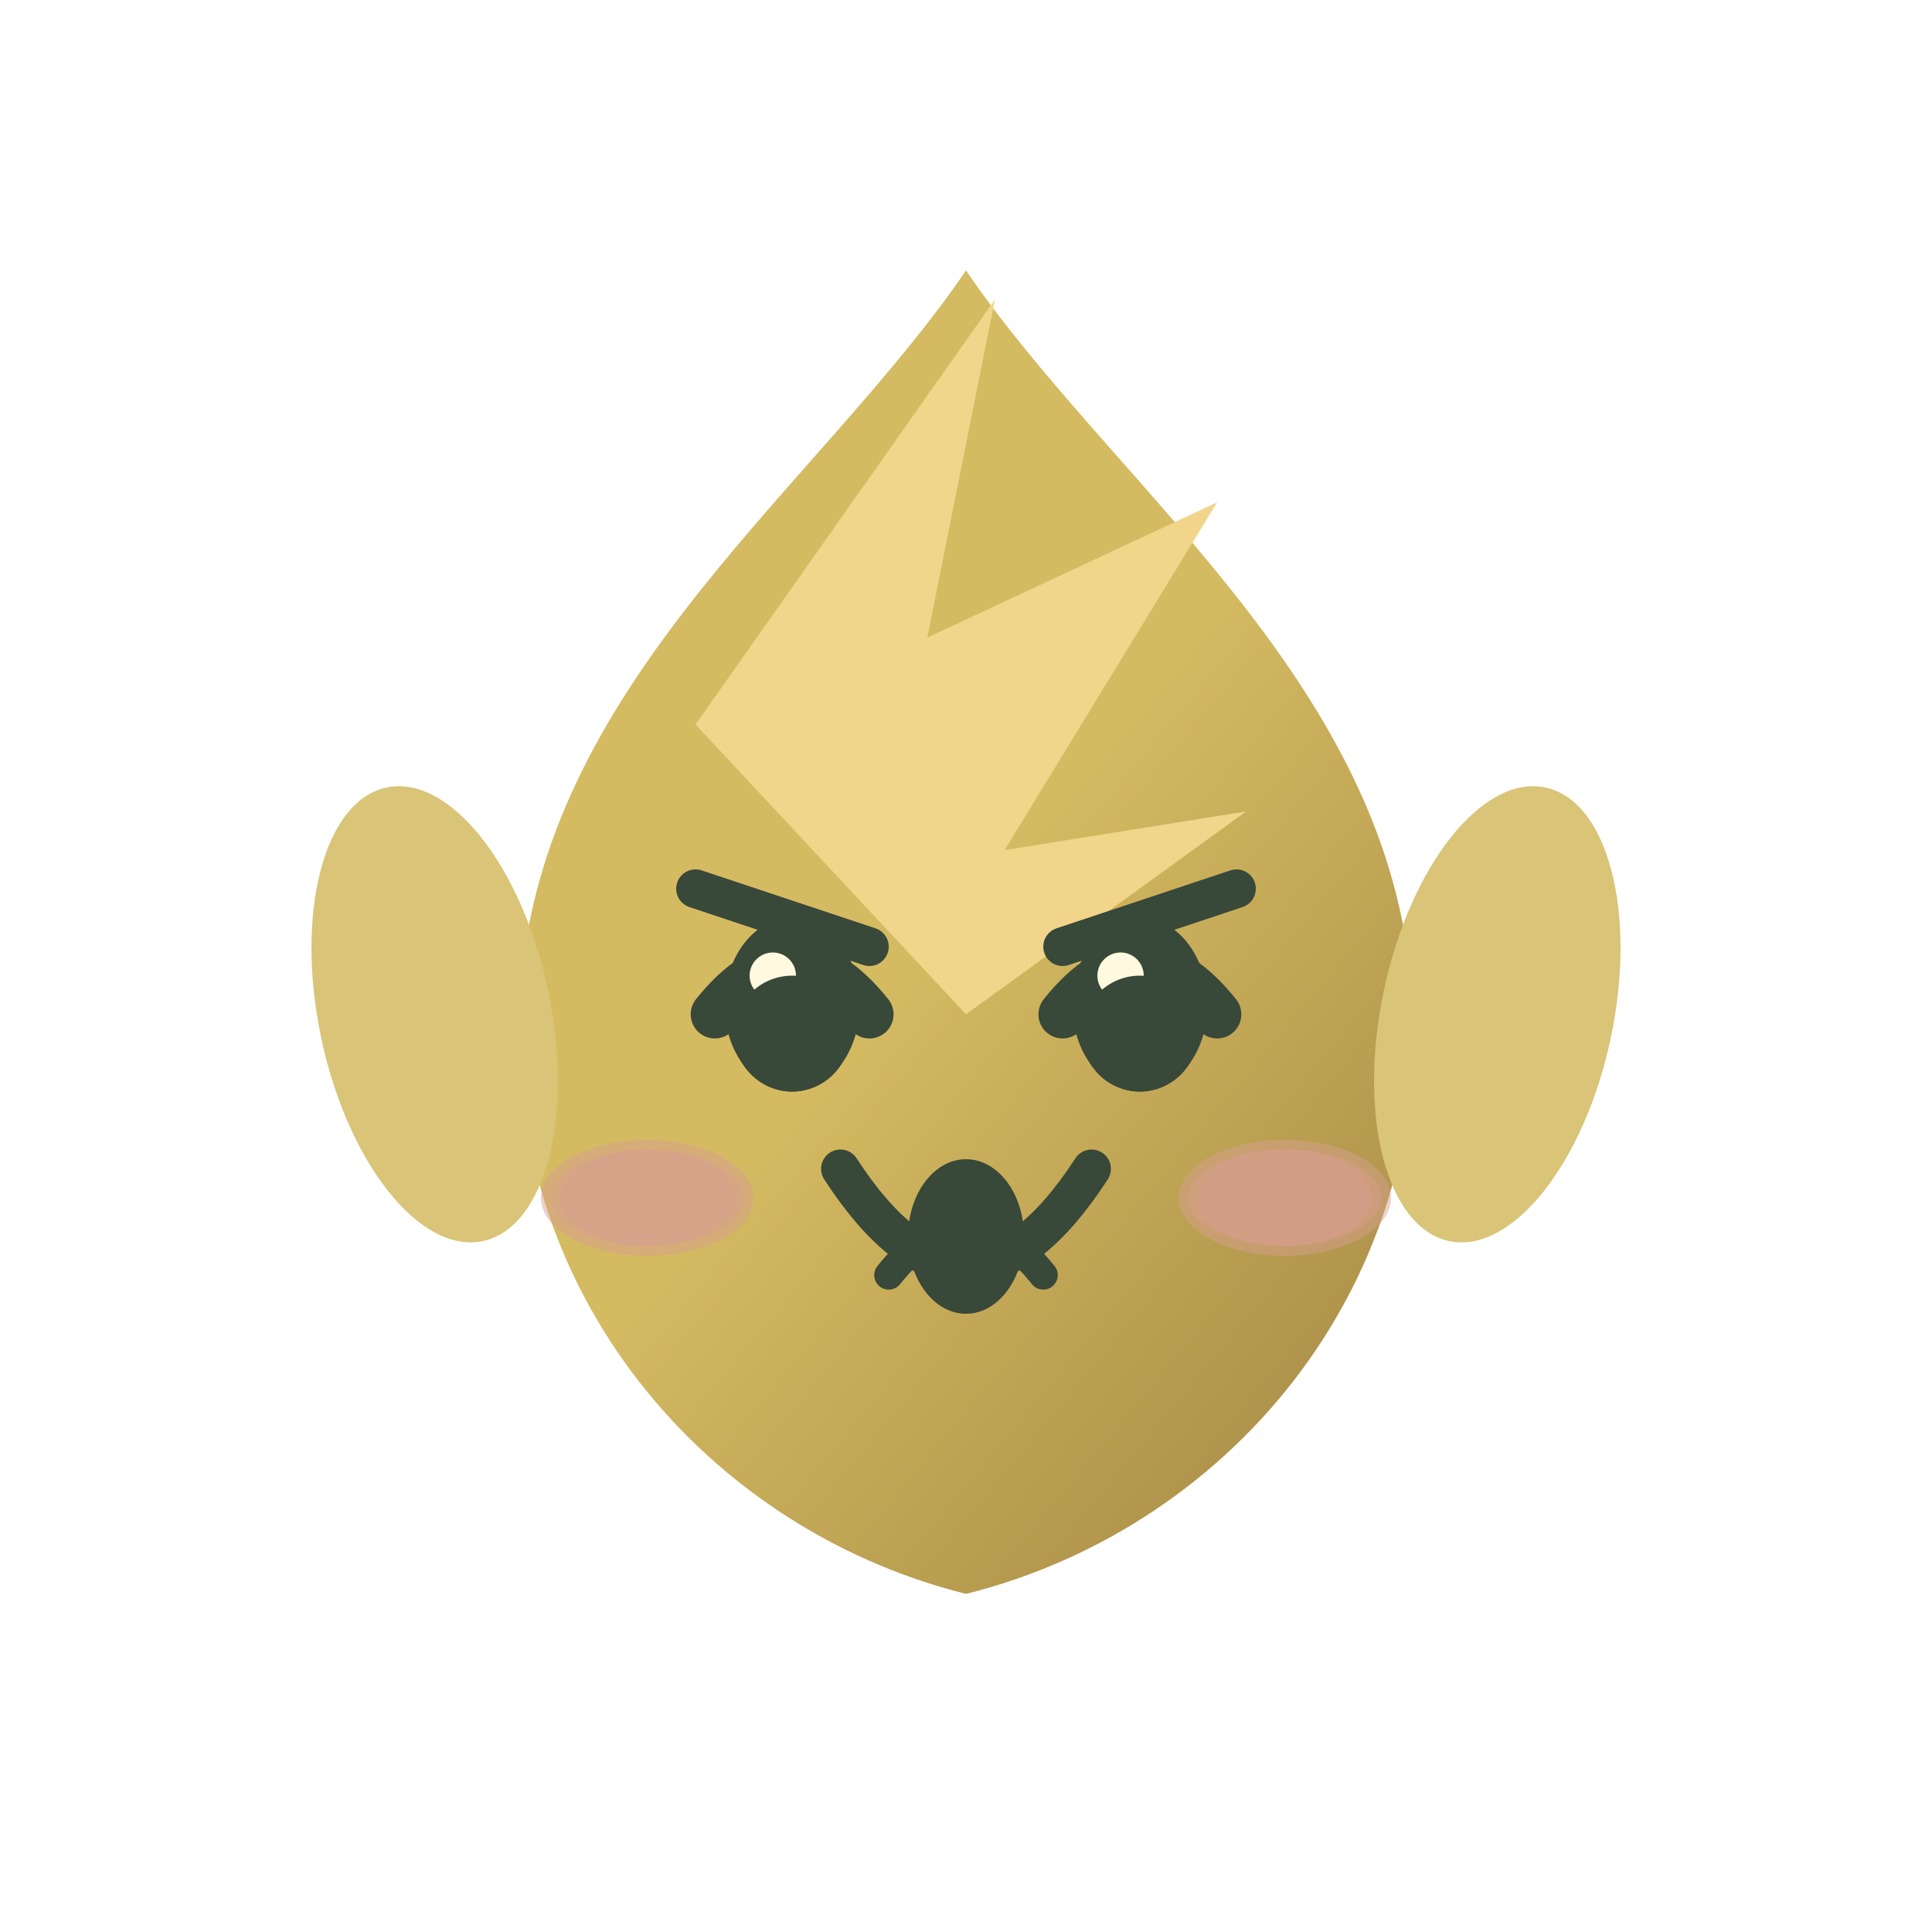
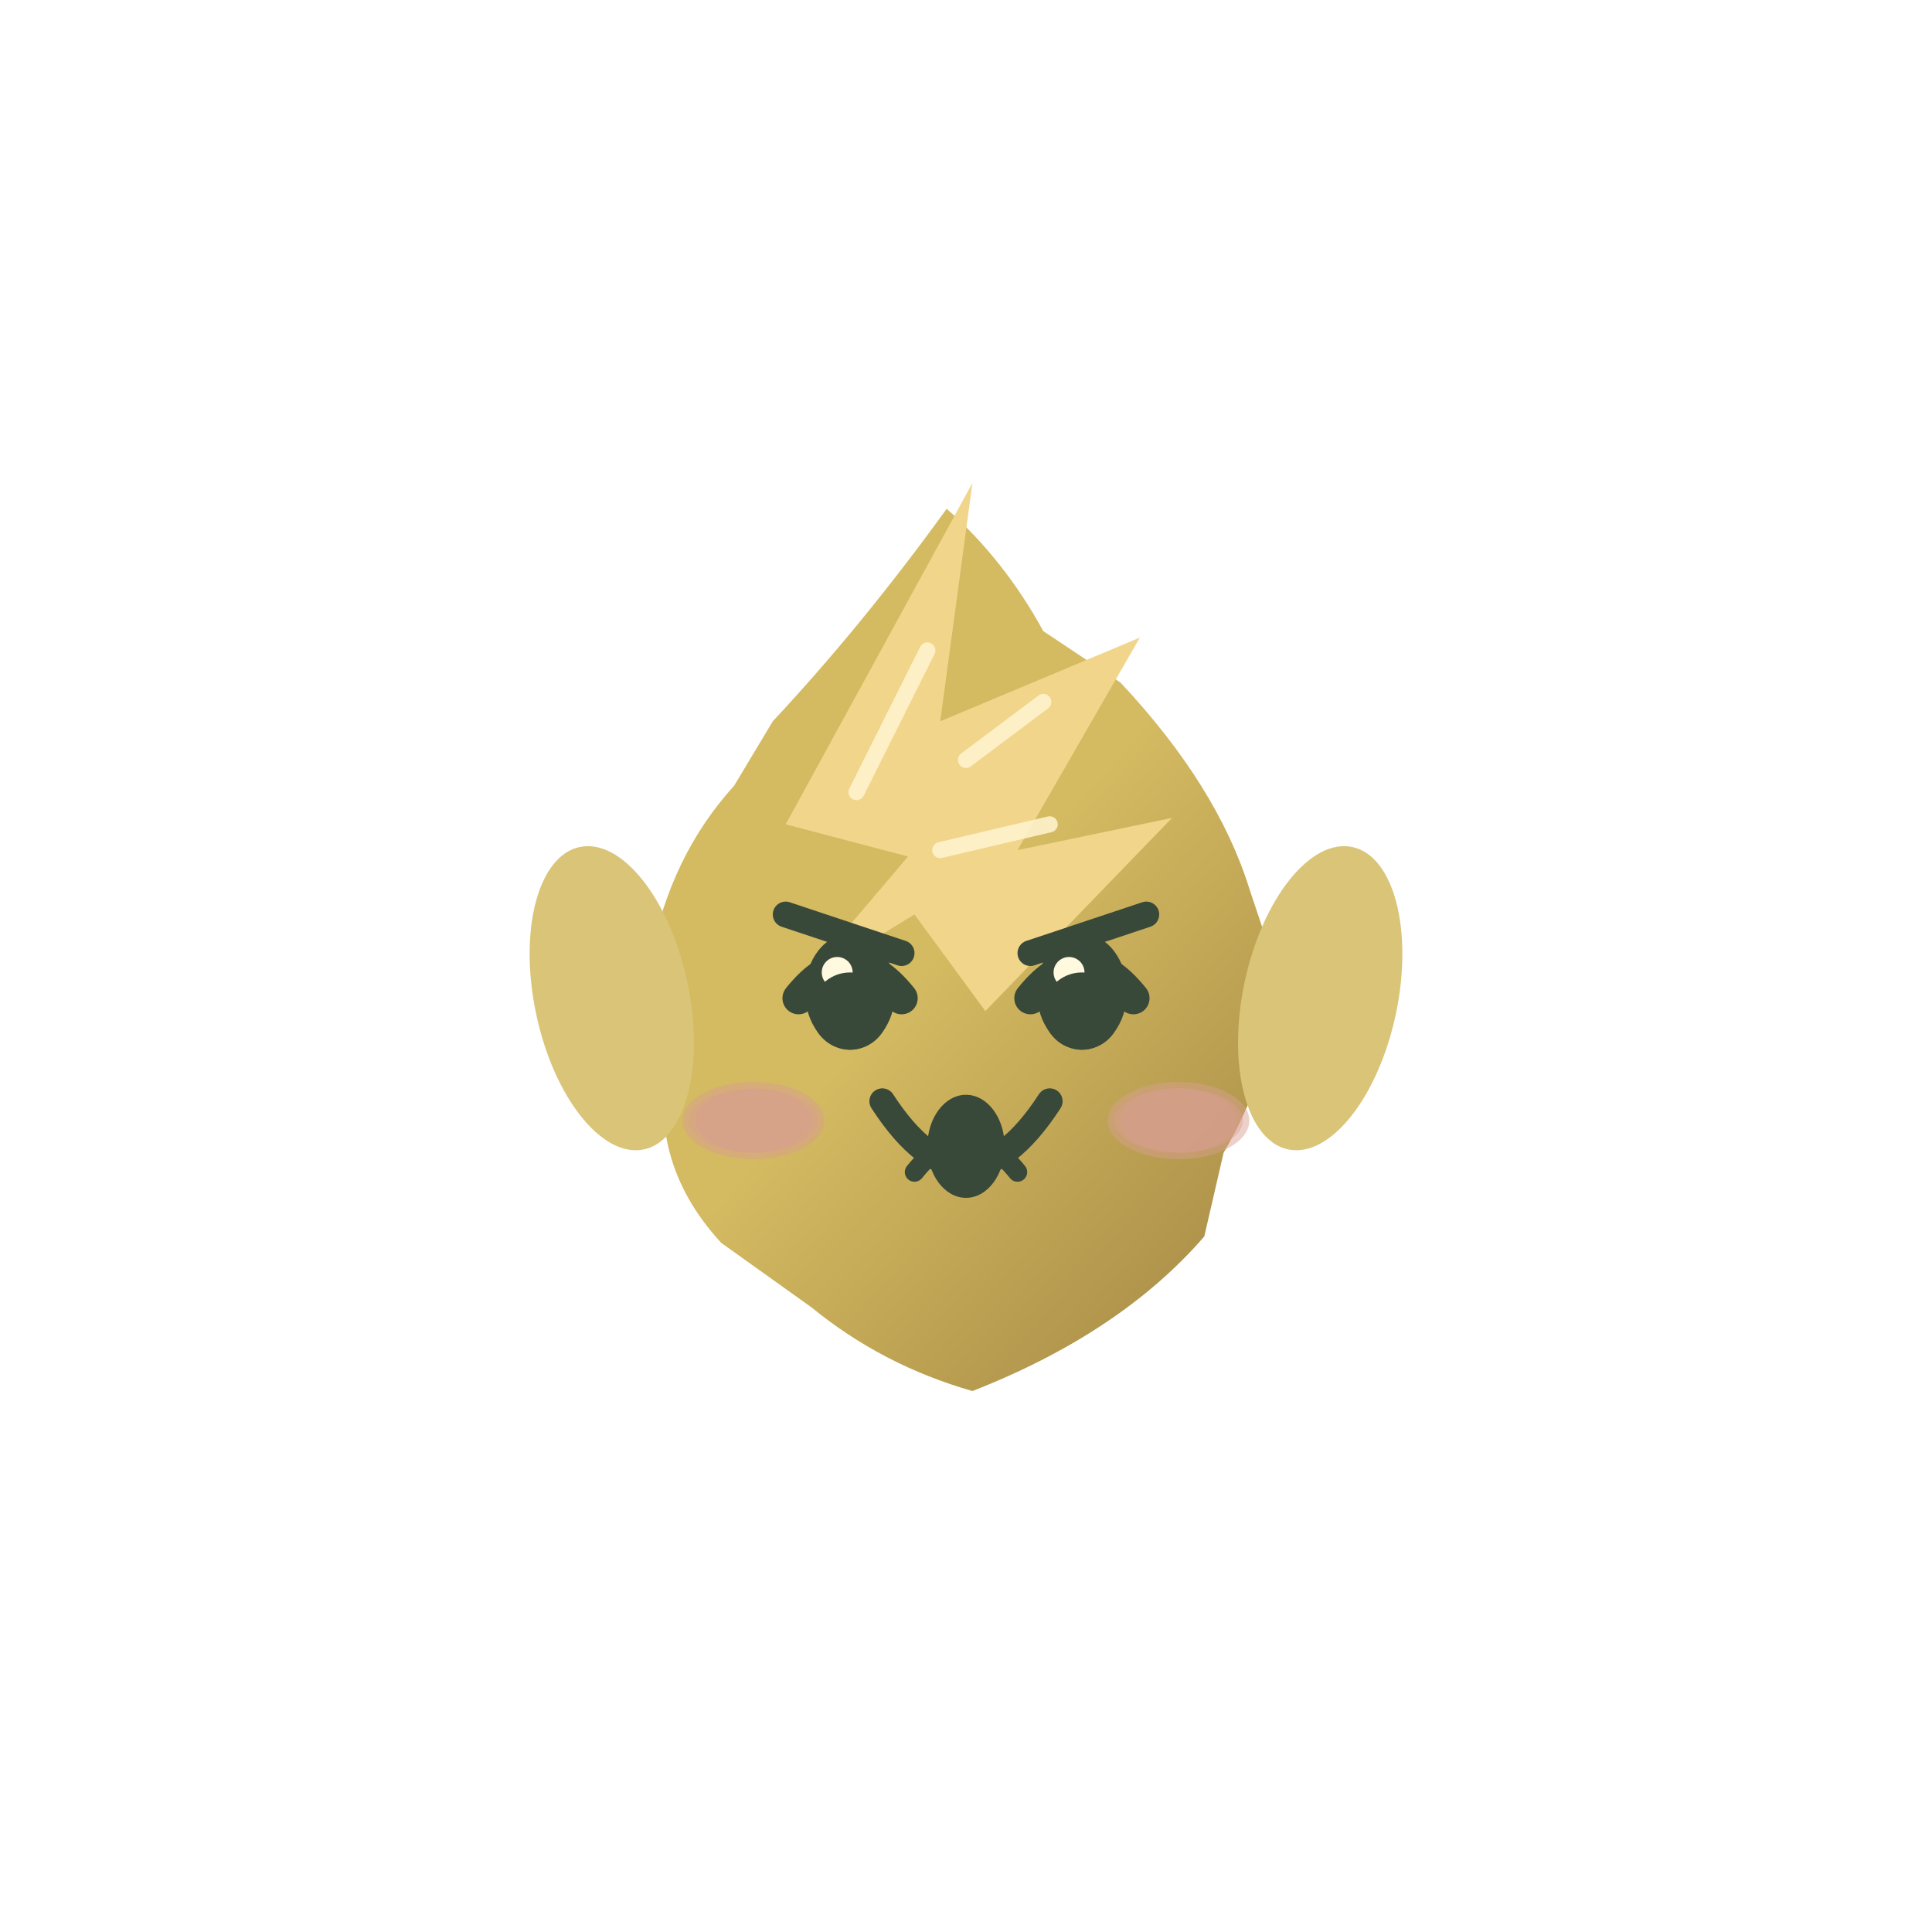
<svg xmlns="http://www.w3.org/2000/svg" width="200" height="200" viewBox="0 0 200 200">
  <defs>
    <linearGradient id="body-gradient" gradientUnits="objectBoundingBox" x1="0%" y1="0%" x2="80%" y2="100%">
      <stop offset="0" stop-color="#d4ba61" />
      <stop offset="0.53" stop-color="#d4ba61" />
      <stop offset="1" stop-color="#aa8e48" />
    </linearGradient>
    <linearGradient id="accent-gradient" gradientUnits="objectBoundingBox" x1="0%" y1="0%" x2="100%" y2="100%">
      <stop offset="0" stop-color="#f1e1b2" />
      <stop offset="1" stop-color="#8b743b" />
    </linearGradient>
  </defs>
-   <g id="body">
-     <path id="shell" d="M100 28 C115 50 143 70 146 101 C149 132 128 158 100 165 C72 158 51 132 54 101 C57 70 85 50 100 28Z" fill="url(#body-gradient)" />
-     <path id="crest" d="M72 75 L103 31 L96 66 L126 52 L104 88 L129 84 L100 105Z" fill="#f1d58b" />
+   <g id="body" transform="translate(33.33333 33.33333) scale(0.6666667)">
+     <path id="shell" d="M97 29 Q106 37 112 48 L124 56 Q139 72 144 88 L149 103 Q147 117 140 129 L137 142 Q124 157 101 166 Q87 162 76 153 L62 143 Q50 130 54 113 L51 99 Q54 83 64 72 L70 62 Q84 47 97 29 Z" fill="url(#body-gradient)" />
+     <path id="crest" d="M72 78 L101 25 L96 62 L127 49 L108 82 L132 77 L103 107 L92 92 L74 103 L91 83 Z" fill="#f1d58b" />
+     <path id="crest-stitches" d="M83 73 L94 51 M100 68 L112 59 M96 82 L113 78" fill="none" stroke="#fff3cf" stroke-width="2.5" stroke-linecap="round" stroke-linejoin="round" opacity=".86" />
    <ellipse id="ear-left" cx="45" cy="105" rx="12" ry="24" fill="#d9c477" transform="rotate(-12 45 105)" />
    <ellipse id="ear-right" cx="155" cy="105" rx="12" ry="24" fill="#d9c477" transform="rotate(12 155 105)" />
  </g>
-   <g id="face-neutral">
+   <g id="face-neutral" transform="translate(33.33333 33.33333) scale(0.6666667)">
    <circle id="neutral-eye-left" cx="82" cy="105" r="6" fill="#384839" />
    <circle id="neutral-eye-right" cx="118" cy="105" r="6" fill="#384839" />
    <circle id="neutral-eye-glint-left" cx="80" cy="102" r="1.8" fill="#fff9df" />
    <circle id="neutral-eye-glint-right" cx="116" cy="102" r="1.8" fill="#fff9df" />
    <path id="neutral-smile" d="M92 127 Q100 133 108 127" fill="none" stroke="#384839" stroke-width="3" stroke-linecap="round" />
    <ellipse id="neutral-blush-left" cx="67" cy="124" rx="10" ry="5" fill="#d89e91" opacity=".42" />
    <ellipse id="neutral-blush-right" cx="133" cy="124" rx="10" ry="5" fill="#d89e91" opacity=".42" />
  </g>
-   <g id="face-happy">
+   <g id="face-happy" transform="translate(33.33333 33.33333) scale(0.6666667)">
    <path id="happy-eye-left" d="M74 105 Q82 95 90 105" fill="none" stroke="#384839" stroke-width="5" stroke-linecap="round" />
    <path id="happy-eye-right" d="M110 105 Q118 95 126 105" fill="none" stroke="#384839" stroke-width="5" stroke-linecap="round" />
    <path id="happy-smile" d="M87 121 Q100 141 113 121" fill="none" stroke="#384839" stroke-width="4" stroke-linecap="round" />
    <ellipse id="happy-blush-left" cx="67" cy="124" rx="11" ry="6" fill="#d89e91" opacity=".48" />
    <ellipse id="happy-blush-right" cx="133" cy="124" rx="11" ry="6" fill="#d89e91" opacity=".48" />
  </g>
-   <g id="face-surprised">
+   <g id="face-surprised" transform="translate(33.33333 33.33333) scale(0.6666667)">
    <ellipse id="surprised-eye-left" cx="82" cy="104" rx="7" ry="9" fill="#384839" />
    <ellipse id="surprised-eye-right" cx="118" cy="104" rx="7" ry="9" fill="#384839" />
    <circle id="surprised-eye-glint-left" cx="80" cy="101" r="2.4" fill="#fff9df" />
    <circle id="surprised-eye-glint-right" cx="116" cy="101" r="2.4" fill="#fff9df" />
    <ellipse id="surprised-mouth" cx="100" cy="128" rx="6" ry="8" fill="#384839" />
    <ellipse id="surprised-blush-left" cx="67" cy="124" rx="9" ry="5" fill="#d89e91" opacity=".4" />
    <ellipse id="surprised-blush-right" cx="133" cy="124" rx="9" ry="5" fill="#d89e91" opacity=".4" />
  </g>
-   <g id="face-angry">
+   <g id="face-angry" transform="translate(33.33333 33.33333) scale(0.6666667)">
    <circle id="angry-eye-left" cx="82" cy="107" r="6" fill="#384839" />
    <circle id="angry-eye-right" cx="118" cy="107" r="6" fill="#384839" />
    <path id="angry-brow-left" d="M72 92 L90 98" stroke="#384839" stroke-width="4" stroke-linecap="round" />
    <path id="angry-brow-right" d="M128 92 L110 98" stroke="#384839" stroke-width="4" stroke-linecap="round" />
    <path id="angry-frown" d="M92 132 Q100 122 108 132" fill="none" stroke="#384839" stroke-width="3" stroke-linecap="round" />
  </g>
</svg>
